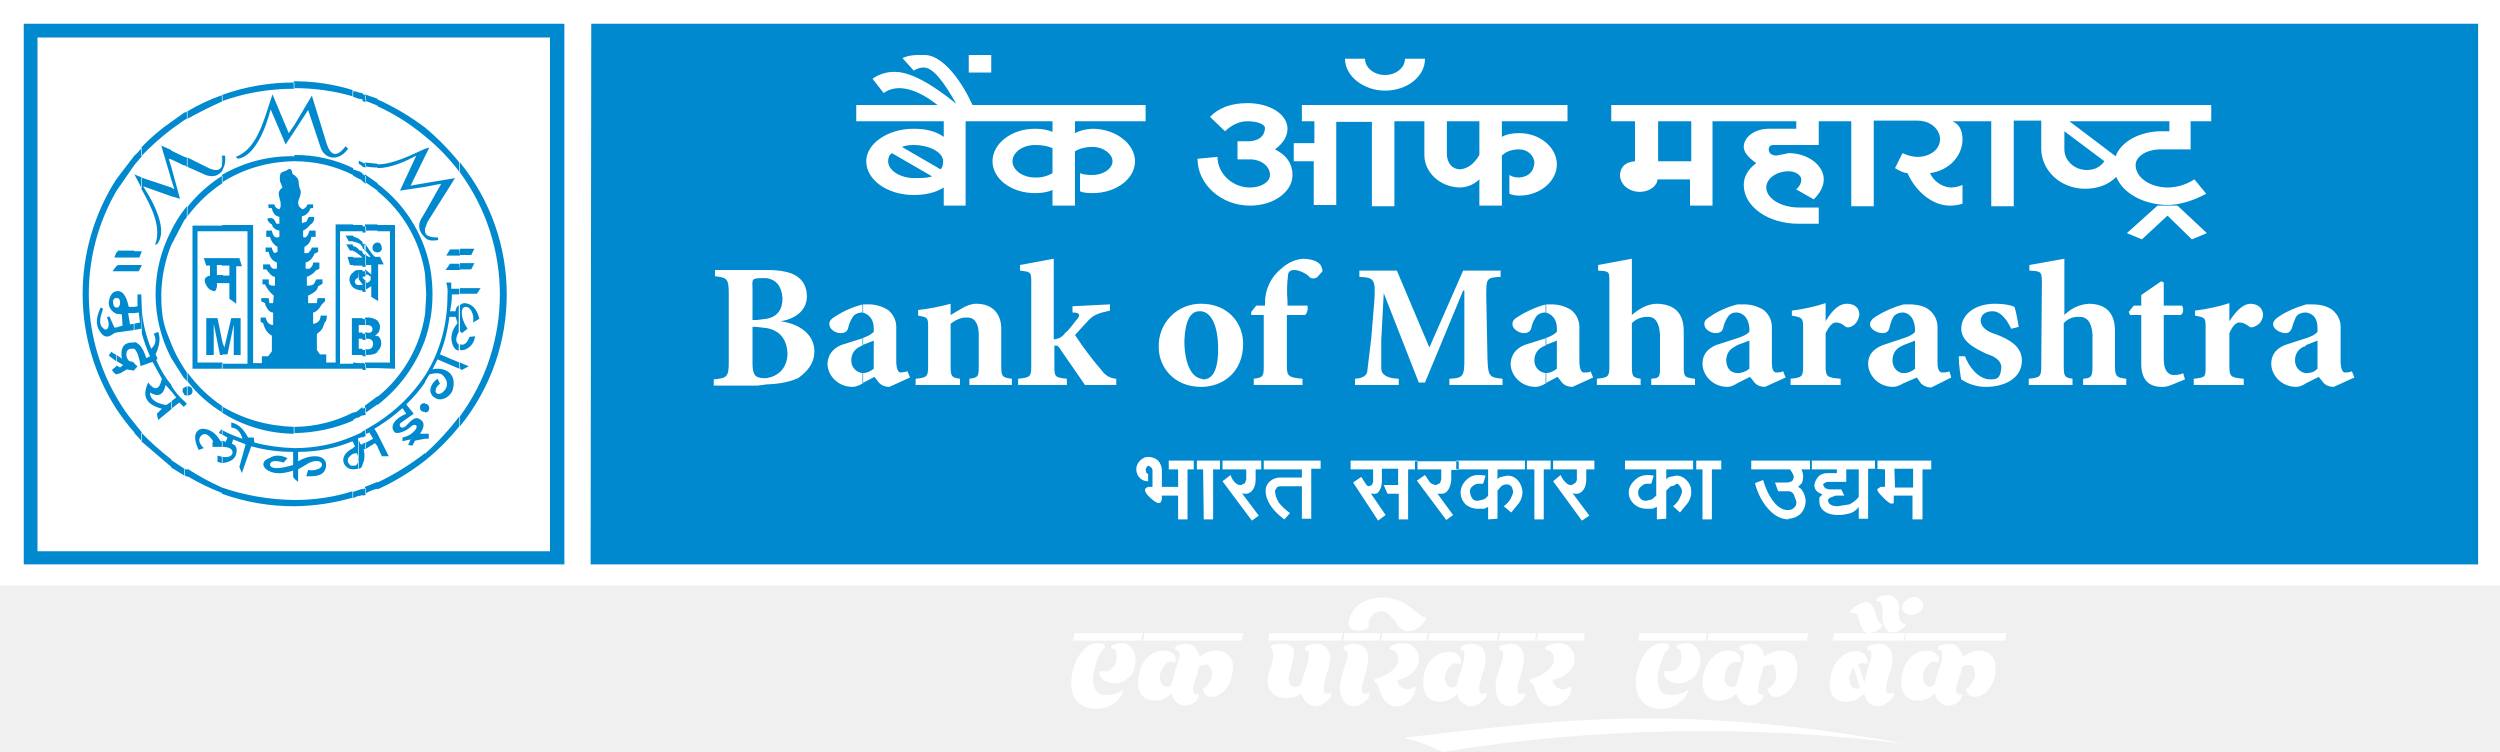
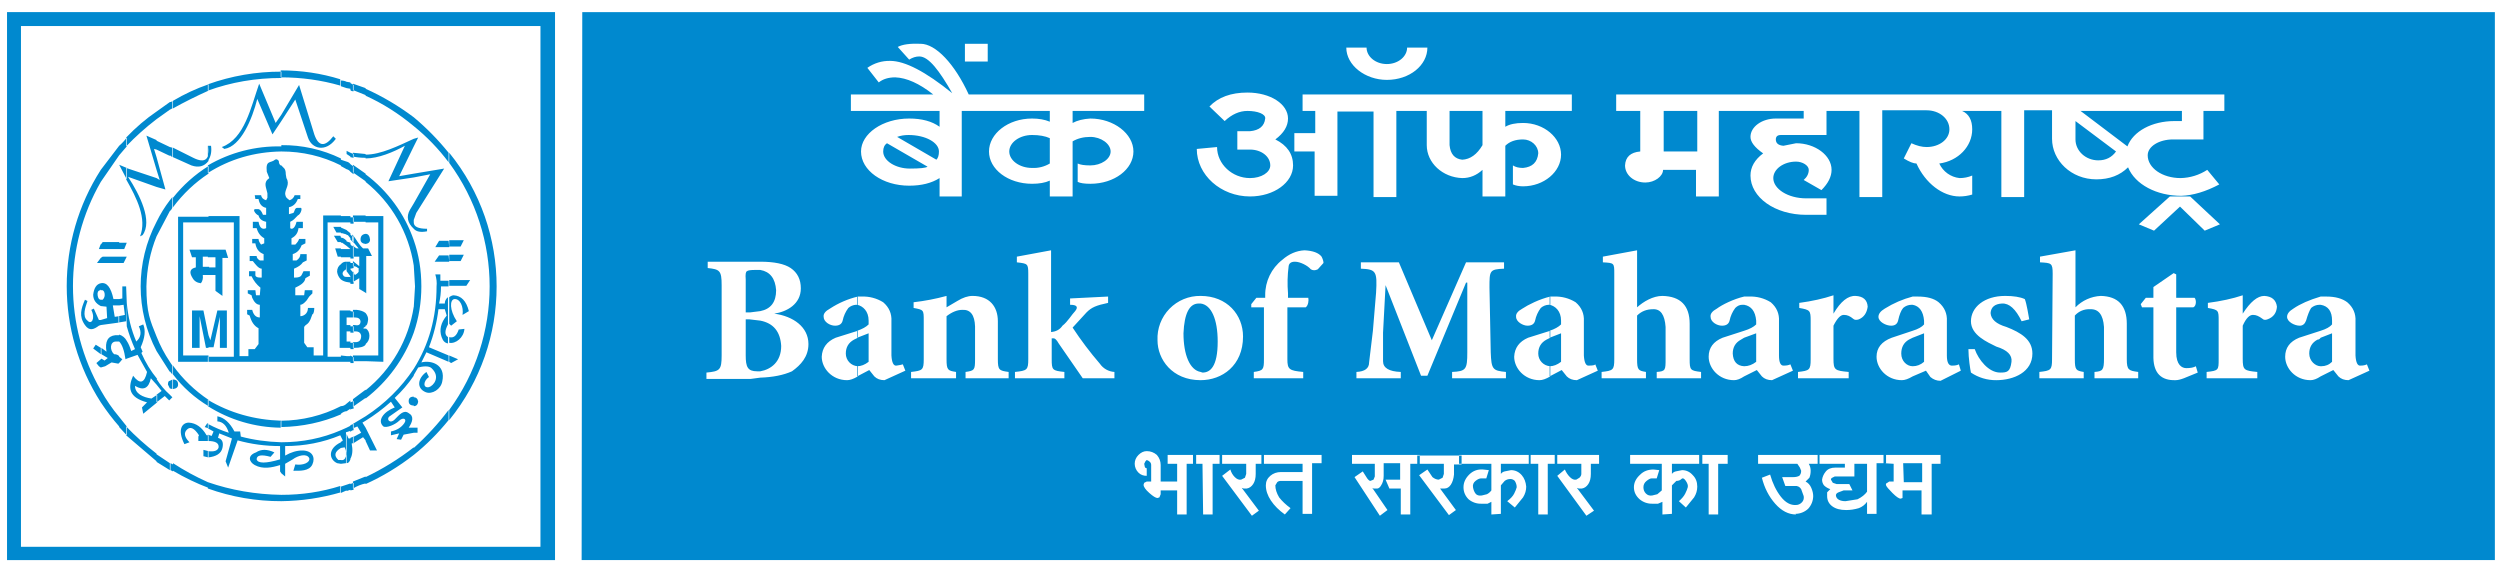
- <svg xmlns="http://www.w3.org/2000/svg" xml:space="preserve" viewBox="0 0 400 120.3">
+ <svg xmlns="http://www.w3.org/2000/svg" xml:space="preserve" viewBox="2.69 1.89 394.62 90.02">
  <path fill="#fff" d="M0 0h400v93.7H0z" />
  <path fill="#0089cf" d="M3.8 3.8h86.5v86.5H3.8z" />
  <path fill="#fff" d="M6 6h82v82.2H6z" />
  <path fill="#0089cf" d="M73.6 26a33.5 33.5 0 010 42.2v-1.6a33 33 0 000-39zm0 33 .3.2 1.1-.6-1.4-.6zm0-3c1 .2 2.3-.8 2.4-2.2l-.9.1q-.5 1.5-1.5 1.2zm0-3 .3.3.9-.7c-1.2-1.8-1.1-3.4-.4-3.5.9-.1 1.5 1.2 1.3 2.5l1-.6q-.6-2.4-2.4-2.5-.3 0-.7.3zm0-6h2.7l.6-.9h-3.3zm0-3.9h1.8l.5-1h-2.3zm0-2.3h1.8l.5-1h-2.3zM68 20.4v1.4q3.1 2.5 5.5 5.7V26a40 40 0 00-5.5-5.6m5.5 47.8v-1.6q-2.4 3.2-5.5 6v1.1q3-2.4 5.5-5.5m0-28.3H72l-.6 1h2.2zm0 2.3H72l-.7 1h2.3zm0 4h-1.3v-1h-.8q.3 1 .2 1.9 0 7.3-3.6 13v1l.7-1.2c.7-.2 1.7-.3 2.1.1 1.5 1.4.3 2.8-.4 3-1 .2-.9-1 0-1.6l-.4-.8c-1.4 1-1.6 2.6-.1 3.2 1 .4 2.4-.5 2.6-1.7.6-2.7-1.8-3.4-3.3-3l.8-1.6 3.5 1.5v-1l-3.1-1.3a25 25 0 001.5-6h1l.3 1q-1.4 1.7-.8 3.4.3.9 1 1v-1q-.8-.5 0-2v-4.3q-.5.4-.5 1H72q.3-1.3.3-2.7h1.2zm-5.5 24v-.8h.6v.8zm0-4.2v-1.4q.6 0 .7.7-.1.7-.7.7m0-11.6v-4l.2-3.3-.2-3.3v-4q1.2 3.4 1.2 7.3 0 3.8-1.2 7.3M68 38v-1q0 1 2.1 1v.4q-1.5.3-2.1-.4m0-1.4V34l2.6-4.6-2.6.5v-.6l4.8-.8-4.4 7zM68 25v-1.2l.7-.2zm-7.6-9.1q4 1.8 7.6 4.5v1.4q-3.6-3-7.6-4.8zM68 73.7q-3.6 2.8-7.6 4.6v-1.1q4-1.9 7.6-4.7zm0-49.9V25l-2.3 4.7 2.3-.4v.6l-4 .6 2.6-5.6c-1.8 1-4.2 2-6.2 2v-.6c2.4 0 5.2-1.4 7.6-2.5M68 34l-.6 1q-.9 1.6.6 3zm0 5.8a22 22 0 00-7.6-10.4v1.2A21 21 0 0168 43.8zm0 10.5v4.1a23 23 0 01-7.6 10.4v-1.3A21 21 0 0068 50.3m0 9.9v1a21 21 0 01-3 3.5l1.2 1.5-2 1.4c-.6.4 0 1.3.8.5.7-.7 1.4-1.6 2.2-1 .9.5.6 1.4 0 2.3h.8v.8l-1.6.3-.4.8-.7-.1.4-.9-1.3.3V70q1.4-.3 2.1-1.3c.5-.7-.2-1-.8-.4s-2 1.2-2.5.9c-1-.9 0-2.3 1.8-3l-.6-.9q-1.9 1.7-4 3v-.7q4.6-3 7.6-7.5m0 4.4q-.8 0-.8.7t.8.7zm-7.6 7 .7 1.5h1.1l-1.8-3.6zm0-12.6V58h2V37h-2v-1h2.8v23zm0-2.7q.6-.5.6-1.3t-.6-1.2zm0-2.9q.3 0 .4-1 0-.5-.4-1zm0-5.2v-7h.4l.6 1.2h-.9v5.9zm0-7.7v-1.6q.6 0 .7.9 0 .6-.7.7m-2-25.3v1l2 .8v-1.1zm2 63v-1l-2 .8V79q1-.6 2-.8m0-52-2-.2v.6q.9.2 2 .2zm0 3.1-2-1.4v1.2l2 1.4zm0 6.6v1h-2v-1zm0 3v1.5q-.8-.1-.8-.7 0-.8.8-.9m0 2.3v7l-1-.6v-1.7l-1 .6v-1.7l.3.6q.4-.2.6-.5v-.6h-.1q-.3-.3-.8-.3v-.8l1 .8v-1.5h-1v-1.9q0 .3.6.6h.3l-1-1.2v-1c.7.8 1 1.6 1.7 2.2zm0 10.2q-.5-.4-1.4-.5h-.6V52h.3q.8 0 .9.6 0 .8-.9.6h-.3v1h.4q.8 0 .9.7 0 1-.9 1h-.4v.9h.2q1.4 0 1.8-.5v-2.5l-.4-.1.4-.3zm0 6.7h-2v.9h2zm0 5.4-2 1.5v1.2l2-1.4zm0 4.2-2 1.2v.7l.7-.3.6 1-1.3.7v1l1.6-1 .4.5v-2l-.5-.8.5-.3zM58 15l.5.3v1q-.4 0-.5-.2zm.5 64.2-.5.1v-1l.5-.2zm0-53v.6l-.5-.1V26zm0 2v1.2L58 29v-1.2zm0 8H58v1h.5zm0 3q-.3 0-.5-.3v.8l.5.5zm0 1.6q-.4-.1-.5-.4v1h.1-.1v1.3h.5zm0 2.6H58v.9l.5-.1zm0 1.6-.5-.6v1.3l.1.1H58v.9h.5zm0 6.1v.9H58v-1zm0 2.3v1H58v-1zm0 2.6v1H58v-1zm0 2.3v.9H58V58zm0 6.9v1.2q-.4 0-.5.2v-1.2zm0 4v.6q-.3 0-.5.3V69l.5-.2m0 2v1l-.3.1q.3 1.5-.2 2.4V71zm-1.1-56v1l.6.1v-1zm.6 64.4v-1l-.6.2v1zM58 26l-.6-.3v.5l.6.4zm0 1.8q-.2-.3-.6-.4v1.2q.4.1.6.4zm0 8.2v1h-.6v-1zm0 2.7v.8l-.4-.5h-.2v-.8l.1.1zm0 1.5v1l-.6-.5V40zm0 1v1.3h-.6v-1.3zm0 2v2.3l-.6-.8v-1.5zm0 2.4v.9l-.6-.1v-.8zm0 5.3h-.6V52h.6zm0 2.3h-.6v1h.6zm0 2.6h-.6v1h.6zm0 2.3h-.6v.9h.6zm0 7-.6.5v1.2l.6-.4zm0 4-.6.3v.7l.6-.2zm0 2h-.3l-.3-.7V75q.4 0 .6-.6zm-1.5-56.5q.5 0 .9.2v1l-.9-.3zm.9 64.7-.9.4v-1l.9-.3zm0-53.6v.5zm0 1.7v1.2l-.9-.5v-1zm0 8.6h-.9v1h.9zm0 2.2-.9-.4v.9h.2l.7.2zm0 1.7-.1-.1q-.4-.4-.8-.4v.8h.2l.7.5zm0 1.3h-.9v1.3h.9zm0 2a1 1 0 00-.9.4V46q.4.3.9.4v-.8q-.4 0-.5-.2-.4-.5.4-1v.3zm0 7.7v5.9h-.9v-5.9zm0 7.2v.9h-.9v-1zm0 7.5v1.2q-.4 0-.9.4V66q.5 0 .9-.4m0 3.8v.7h-.1V75l-.8.1v-.6c.8.2 1.1-1 .6-2l-.6.1v-1q.2 0 .3-.2l-.3-.6v-1zM47 13v1.1q4.9 0 9.4 1.3v-1Q51.9 13 47 13m9.4 66.6v-1Q52 80 47.1 80v1a35 35 0 009.4-1.4m0-52.7a21 21 0 00-9.4-2.1v1q5 0 9.4 2.2zm0 9h-2.8V58h-1.5v-1.3h-1l-.5-.7v-2.5c.3-.5.6-.3 1-1.2l.3-.8c.2 0 .3-.6.3-1h-1c0 1-.8 1.3-1.2 1.3V50q.4 0 1-.7l.4-.6.5-.5v-.5h-1.2l-.1.8h-1.4v-1.2c.6-.3 1.5-.7 1.6-1.5l.7-.4v-.7h-1l-.3.6c-.2.5-1.3.4-1.2.4v-1.4q1-.4 1.4-1l.6-.3v-1h-1q0 .6-.6 1h-.6v-1q1-.3 1.4-1.4l.6-.3v-.7h-1q-.1.4-.6.9h-.6v-1q1-.5 1.1-1.6h.7v-1h-1c-.3 1.2-.8 1.2-1 1v-1c.6-.3.6-.4 1.2-1 .5-.2.8-1.3.4-1.2h-.5c-.4 0-.4.6-.6.8l-.7.2v-1.1q1-.2 1.4-1.3h.4v-.6h-.9q-.2.6-.8.8c-.5-.4-.6-.4-.7-1 0-.8.8-1.5.2-2.5l-.1-.6c0-1-.4-1-.7-1.4v31h9.4v-.8h-2.1V37h2.1zm0 1.8v.9h-.7l-.5-.9zm0 1.6v.8H56l-.6-1h1zm0 1.8v1.3H56l-.4-1.3zm0 2.4V46q-.5-.5-.6-1.2 0-.8.6-1.2m0 7.3h-.2v5.9h.2zm0 15.1a21 21 0 01-9.4 2.3v1q5-.1 9.4-2zm0 3.8q-4.4 1.9-9.4 1.9v4.9l.6.5v-2l1.2-.7c.8-.6 2.2-1 2.6-.2.2.7-1 1.2-2.2 1l-.3 1c1 0 2.5.1 3-1s0-2.2-1.6-2.2q-1.3 0-2.7.8v-1.5q4.6 0 8.7-1.7l.1.2zm0 1.9c-2.1 1-1.9 2.7-.6 3.3l.6.1v-.6h-.4q-1.1-1 .4-1.9zM47.1 21v-1l2.8-4.7 2.4 7.8q1 2.9 3 .3l.4.4c-1.6 2.2-3.8 1.6-4.4-.2l-2-6zm0 60a34 34 0 01-11.6-2v-1q5.5 1.9 11.6 2zM35.5 15.2a34 34 0 0111.6-2v1q-6.1 0-11.6 2zM47.1 20v1l-1.4 2.1-2.4-5.6c-.8 3.2-2.6 7.5-5.2 7.9l-.4-.3c3.6-1.3 4.6-6.3 5.9-10l2.6 6.2zm0 4.8v1q-6.4.1-11.6 3.4V28a22 22 0 0111.6-3m0 3v31H35.5v-.8h4.1V37h-4v-1h4.9v22.1h1.4V57h1l.6-.8v-2.5q-1-.5-1.4-2l-.4-.2v-.7h.8q.3 1.2 1.2 1.2v-2q-.7 0-1.2-1.1l-.1-.4-.6-.3v-.5H43l.1.8h.6l.1-1.2a5 5 0 01-1.4-1.8H42v-.8h1v.6c0 .5 1 .4 1 .4v-1.4c-.5 0-1-.7-1.4-1.2h-.5v-.8h1.1q0 .4.5.7h.6v-1q-1.1-.4-1.3-1.7h-.5v-.7h1q0 .4.4.9l.5-.2v-.8q-.9-.5-1.2-1.6h-.6v-1h.9c.2 1.2.8 1.2 1.2 1v-1q-1-.2-1.2-1c-.5-.2-1-1-.5-1h.5q.4.1.7.9h.5v-1.1q-1-.2-1.2-1.4H43l-.1-.6h1q.1.6.8.8l.2-.4v-.7c-.2-1-.7-1.7.3-2.4l-.4-1c-.2-1.9.6-1.3 1.3-1.9q.3-.2.6.2 0 .5.3.7m0 40.4v1A22 22 0 0135.5 66v-1q5.2 3.1 11.6 3.3m0 3.4v4.9l-.2-.3v-1c-1.3.4-2.7.7-4 0-.9-.5-1.2-1.5.2-2q1.2-.8 2.9 0l-.6.7q-2.2-.6-2.2.4.3 1 3.7 0v-2.1q-3.5 0-6.7-.9l-1.5 4.3-.4-1 1-3.6-2-.8-.2.7q1 .3.7 1.6t-2.3 1.5v-1q1.5.2 1.7-.6.1-1-1.7-1v-1l.6.2.3-.7-.9-.5v-.7q1.7.9 3.3 1.4-.5-1.7-1.8-1.8v-.8q1.6.3 2.7 2.4h.9l.1.8q3 .8 6.4.9m-11.6-15h.9l1-4.8v4.9h1.1v-5.9H37l-1.1 4.7-.3-.8zm0-11.4h1.2v2.5l1.1.8v-6h.9l-.4-1.3h-2.8v1.2h1.2v1.6h-1.2zm0-18q.7-1 .5-2.4h-.5zm0 51.7v-1q-2.9-1.3-5.5-3v1.2q2.7 1.6 5.6 2.7M30 17.8V19q2.7-1.5 5.6-2.8v-1q-2.9 1-5.6 2.6m5.6 7q.4 3.4-2.4 2L30 25.2v1.5l2.9 1.3q1.7.6 2.7-.7zm0 3.3a22 22 0 00-5.6 5v1.5q2.4-3.2 5.6-5.3zm0 8h-4.8V59h4.8v-1h-4V37h4zm0 5.2h-3l.4 1.2h.6v1.6q-1.4.3-.5 1.7.4.7 1.3.8.4-.5.3-1.3h1V44h-1v-1.6h1zm0 13.5-.8-3.9H33v5.9h1.2v-5l1 5h.4zm0 10.2a22 22 0 01-5.6-5.4V61a20 20 0 005.6 5zm0 3.8-.2-.1-.4.6.6.2zm0 1.8h-.3q-1.1-1.9-2.8-2c-1 0-1.9 1-.7 3.4l.8-.3q-1.2-1.2-.4-2t1.9.9l-.1.2v.7h1.6zm0 2.5-.8-.2v1l.8.2zM30 63.3v-1.5q.8 0 .8.8 0 .6-.8.7m0 13-.4-.2V75l.4.2zM29.5 18q.3 0 .4-.2V19l-.4.2zm.4 7.2v1.5l-.4-.3v-1.3zm0 7.8v1.6q-.1.4-.4.6v-1.7zm0 26.6V61l-.4-.5V59zm0 2.2v1.5l-.4-.1V62zm-.4 3.2v-.8l.4.4zm0 11.1V75l-2.1-1.4v1.2zm-2.1-56.6v1.2l2.1-1.5V18zm2.1 5.6-2.1-1v1.4l2.1 1zm0 8.4a20 20 0 00-2.1 3.4v2.3l2.1-4zm0 25.5a21 21 0 01-2.1-4v2.3l2.1 3.3zm0 3q-.3 0-.3.6l.3.6zm0 2.2a11 11 0 01-2.1-2.5v.9l.8 1-.8.6v1.2l1.3-1 .7.7.1-.1zm-2.1-32.8V30l.5.3-.5-1.6v-2l1.4 5.1zm0 43.3-4.8-4.1v-1.4q2.2 2.3 4.8 4.3zm-4.8-51.1q2.3-2.4 4.8-4.1v1.2a41 41 0 00-4.8 4.3zm4.8.4v1.5l-.4-.1.4 1.3v2l-1.6-5.4zm0 6v1.4l-4.5-1.6c1.9 2.9 3.9 7 2.3 9.2l-.4.2c1.1-2.8-.5-6-2.2-9v-1.8zm0 6.9v2.3q-1.5 3.7-1.6 7.9c0 4.2.6 5.4 1.6 7.9v2.3a22 22 0 010-20.4m0 24.8v.9l-.9-1Q26 64 24 62.8c0 1.2 1.2 1.8 2.6 2l.9-.6v1.2l-2.2 1.8-.2-1 .8-.8c-3-.8-3-2.4-2.2-4.2q1.6 2.1 2.2-.6l-1.5-2.7-1.7.6v-2.8q.4.6.7 1.6l.6-.3q-.8-1.8-1.3-3.6v-3.7q.3 3.3 1.5 6.1 1.1-1 .4-2.4l.7-.3q.6 1.4-.4 3.6l.3.7-.2.2q1 2.3 2.5 4.1m-4.8 8.9v-1.4l-1.2-1.5v1.6zm-1.2-45.7v1.5l1.2-1.4v-1.4q-.5.7-1.2 1.3m1.2 3.5-1.2-.5 1.2 2.3zm0 21.3-.1-2.6H22V49l-.5.1v1l.7-.1.2 1.6-1 .2v1l1.2-.2v.8zm0 6a2 2 0 00-1.2-1v1.1q.7.7 1 2.8l.2-.1zm-1.2 3.5v-1l.5.4zm0-15.8v-1h1.2l-.5 1zm0-2.2v-1h1.2l-.4 1zm0 28q-1.5-1.7-2.9-3.8v-1.9q1.3 2.3 2.9 4.2zm-2.9-40.5 2.9-3.8v1.5l-2.9 4.2zm2.9-.8v13.3h-2.9v-.7l.3-.4h2.6zm0 14.5h-2.6l-.3.2v.8h2.9zm0 6.7v1h-1l.3 1.8.7-.1v1l-2.9.4v-.8l1-.3-.1-1.8-.9-.1v-1h.3q.4-.4.3-1t-.6-.5v-1.1q1.4-.3 2 2.5zm0 5.7v1H21c-1 0-1 1.4-.3 2q.5 0 .8.3v1l-.1.2-1.1-.2-1 .6-.7.2v-1.3l.1-.1.5.3.5-.4-1-.6v-1l.8.6q-.4-2.4 1.4-2.6zm-2.9 10.6v-1.9a33 33 0 010-32.9v-1.9a34 34 0 000 36.7m0-25-.3.8h.3zm0 2.2v.8H18zm0 4q-1 .2-1.2 1.8 0 1.2 1.2 1.8v-1q-.4 0-.5-.7t.4-.8q0-.2.1 0zm0 5.8h-.3l-.8-1.8-.4.2c.7 1.4 0 2.4-.6 1.7-.9-.7-.3-2.2 0-3.1l-.4-.2c-.6 1.4-1 2.6 0 4 .7 1 1.4.7 2.2.1l.3-.1zm0 4.4-.8-.5-.4.6 1.2.9zm0 1.8-.7.6.4.5.3.2zm76-54.8h301.9v86.5h-302z" />
  <path fill="#fff" d="M369 61.3v-1.6h.1q1 0 1.7-.7v-4.5l-1.8.7v-1.1q1.3-.4 1.8-1v-.6q0-2.2-1.8-2.5v-1.3h.9q2.1 0 3.3.9 1.4 1.2 1.3 3V58q.1 1.7.8 1.6.6 0 1-.2l.4 1-3.3 1.5q-1 0-1.6-.6l-.8-1zm0-12.6q-2.7.8-4.3 1.9-1 .6-1 1.3c0 .8 1.2 1.4 2 1.4q.7 0 1-.8.4-1.4.8-2a2 2 0 011.3-.5h.2zm0 5.4-3.4 1.1q-2.2.9-2.2 3c0 1.8 1.6 3.7 4 3.7q.7 0 1.6-.6v-1.6c-.8 0-1.8-.8-1.8-2q0-1.5 1.3-2.2.3 0 .5-.3zm-64.4 7.2v-1.6q1 0 1.8-.7v-4.5l-1.8.7v-1.1q1.3-.4 1.8-1v-.6q-.2-2.2-1.8-2.5v-1.3h.8q2.2 0 3.3.9 1.4 1.2 1.3 3V58q0 1.7.9 1.6.6 0 1-.2l.3 1L309 62q-.9 0-1.6-.6l-.7-1zm18.4-9c-.1-.5-.4-2.5-.7-3.2q-1.1-.5-3.1-.5c-3.3 0-5.4 1.8-5.4 4s2.6 3.3 4 4q2.6.8 2.4 2.4c-.2 1.6-.7 1.7-1.8 1.7-1.8 0-3.4-2-4-3.7h-1c0 1.4.3 3.3.4 3.7a7 7 0 004 1.2c2.8 0 5.7-1.3 5.7-4.2 0-2.2-1.8-3.3-4.1-4.2q-2.4-.7-2.5-2.2.1-1.4 1.8-1.5t3.1 2.8zm3.6 6.3c0 1.7-.2 1.8-2 2v1h7v-1c-1.2-.2-1.4-.3-1.4-2v-6.9a3 3 0 012.4-1q2-.1 2.2 2.8v5c0 1.8-.2 2-1.5 2.1v1h6.9v-1c-1.5-.2-1.8-.3-1.8-2V53q0-4.3-4.1-4.4a6 6 0 00-4 1.8v-9l-5.6 1v.9c1.8.1 2 .1 2 1.8zm16-.2q.1 3.6 3.5 3.5.5 0 1.3-.3l2.2-.9-.3-1q-.5.3-1.5.3c-.7 0-1.6-.5-1.6-2.5v-7.1h2.7c.5-.2.5-1.2.2-1.5h-2.9v-3.7l-.4-.2-3.2 2.2v1.7h-1.2l-.8 1 .2.5h1.8zm10.3.2c0 1.7 0 1.8-1.9 2v1h8v-1c-2.1-.2-2.3-.3-2.3-2.1v-5.2q.8-1.8 1.7-1.7.6 0 1.4.6.3.3.8.1 1.4-.5 1.5-2-.2-1.6-2-1.7-1.6 0-3.4 2.8v-2.9q-2.4.8-5.5 1.2v.8c1.7.3 1.7.4 1.7 2zm-48.3-9.9a16 16 0 00-4.4 1.9q-1 .6-1 1.3c0 .8 1.2 1.4 2 1.4q.9 0 1.1-.8.3-1.4.8-2a2 2 0 011.3-.5h.2zm0 5.4-3.3 1.1q-2.4.9-2.4 3c0 1.8 1.6 3.7 4 3.7q.7 0 1.7-.6v-1.6c-.9 0-1.8-.8-1.8-2q0-1.5 1.2-2.2l.6-.3zM278 61.3v-1.6q1 0 1.9-.7v-4.5l-1.9.7v-1.1q1.3-.4 1.9-1v-.6q-.2-2.2-1.9-2.5v-1.3h.8a6 6 0 013.4.9q1.4 1.2 1.3 3V58q0 1.7.8 1.6.6 0 1-.2l.4 1-3.3 1.5q-1 0-1.6-.6l-.8-1zm10.5-2.7c0 1.7-.2 1.8-2 2v1h8v-1c-2.2-.2-2.4-.3-2.4-2.1v-5.2q.9-1.8 1.7-1.7.7 0 1.4.6.3.3.9.1 1.2-.5 1.4-2-.1-1.6-1.9-1.7t-3.5 2.8v-2.9q-2.4.8-5.4 1.2v.8c1.7.3 1.8.4 1.8 2zM278 48.7c-1.7.4-3.5 1.3-4.3 1.9q-1.1.6-1 1.3c0 .8 1 1.4 1.8 1.4q1 0 1.2-.8a5 5 0 01.9-2q.5-.5 1.1-.5h.3zm0 5.4-3.4 1.1q-2.2.9-2.2 3c0 1.8 1.6 3.7 4 3.7q.7 0 1.6-.6v-1.6q-1.7-.1-1.8-2 0-1.5 1.3-2.2l.5-.3zm-30.7 7.2v-1.6q.9 0 1.8-.7v-4.5l-1.8.7v-1.1q1.2-.4 1.8-1v-.6c0-1.5-.9-2.3-1.8-2.5v-1.3h.7a6 6 0 013.4.9q1.4 1.2 1.3 3V58q.1 1.7.8 1.6.9 0 1-.2l.4 1-3.3 1.5q-1 0-1.6-.6l-.8-1zm10.2-2.7c0 1.7-.2 1.8-2 2v1h7v-1c-1.2-.2-1.4-.3-1.4-2v-6.9q1-1 2.5-1 1.8-.1 2 2.8v5c0 1.8 0 2-1.4 2.1v1h7v-1c-1.7-.2-1.8-.3-1.8-2V53q0-4.3-4.3-4.4c-1.5 0-3 .9-4 1.8v-9l-5.4 1v.9c1.8.1 1.8.1 1.8 1.8zm-10.1-9.9c-1.7.4-3.5 1.3-4.4 1.9q-1.1.6-1 1.3c0 .8 1.1 1.4 1.8 1.4q1 0 1.2-.8a5 5 0 01.9-2 2 2 0 011.2-.5h.3zm0 5.4-3.5 1.1q-2.1.9-2.2 3c0 1.8 1.6 3.7 4 3.7q.7 0 1.7-.6v-1.6a2 2 0 01-1.9-2q0-1.5 1.3-2.2l.6-.3zm-55.2 7.8v-1.3l.3.1c1.2 0 2.4-.9 2.4-4.9 0-3.5-1-5.8-2.7-6v-1.2c4.2 0 6.7 3 6.7 6.4 0 4.6-3.3 6.9-6.7 6.9m10-3.3c0 1.6-.1 1.8-1.6 2v1h7.8v-1c-2.2-.2-2.5-.4-2.5-2v-8.2h2.9c.4-.3.5-1.1.4-1.5H206v-.7a20 20 0 01.1-4.3q.1-.7 1-.7c.8 0 2 .6 2.5 1.2q.5.3 1.1 0l.9-1q0-.4-.3-1-.7-.9-2.7-1-1.9.1-3.5 1.5a7 7 0 00-2.7 5.6v.4H201l-.8 1v.5h2zm15.3-15.3v1c2.4.1 2.6.4 2.4 3.8l-.5 6-.6 5q0 1.4-2 1.5v1h7v-1q-2.8-.1-2.8-1.7v-4.5l.4-7.5 5.6 14.3h1l6.1-14.7h.2v11c0 2.7-.2 3-2.4 3.1v1h8.5v-1c-2.1-.2-2.3-.4-2.4-3.1l-.2-10.2c0-2.7 0-2.9 2.3-3v-1h-6l-5.4 12.3-5.2-12.3zm-25.3 5.3a6.7 6.7 0 00-6.8 7c0 3 2.3 6.3 6.8 6.3v-1.3c-1.7-.3-2.7-2.7-2.7-6.1q.2-4.7 2.4-4.7h.3zM138 61.3v-1.6q.9 0 1.8-.7v-4.5l-1.8.7v-1.1q1.2-.4 1.8-1v-.6c0-1.5-.9-2.3-1.8-2.5v-1.3h.7a6 6 0 013.4.9q1.4 1.2 1.3 3V58q.1 1.7.8 1.6t1-.2l.4 1-3.3 1.5q-1 0-1.6-.6l-.8-1zm10.5-2.7c0 1.7-.2 1.8-2 2v1h7.1v-1c-1.3-.2-1.5-.3-1.5-2v-6.8q1.3-1 2.5-1 1.9-.1 2 2.6v5.2c0 1.7-.1 1.8-1.5 2v1h6.8v-1c-1.5-.2-1.7-.3-1.7-2v-6c0-2.3-1.3-4-4-4q-1.1 0-2.4.8l-1.7 1v-1.8a35 35 0 01-5.2 1v.9c1.6.3 1.6.3 1.6 2zm16.5 0c0 1.7-.2 1.8-2.1 2v1h7.8v-1c-1.9-.2-2-.3-2-2v-3.3h.2q.4-.1.9.8l3.8 5.5h5v-1a3 3 0 01-2.3-1.3 55 55 0 01-4.3-5.7l2.2-2.4c.8-.8 1.5-1.1 3.4-1.5v-1l-6 .3v1q1.6 0 .8 1c-.5.5-1.2 1.7-2 2.3q-.6.9-1.8 1V41.4l-5.4 1v.9c1.7.2 1.8.2 1.8 1.8zm-42.3 2.9q3-.1 5-1c1.4-1 2.6-2.3 2.6-4.3 0-2.7-2.4-4.4-5.4-4.8 2-.3 4.2-1.5 4.2-4q0-2.1-1.6-3.2-1.5-1-4.8-1v1.3q2.3.4 2.5 3.2 0 2.8-2.5 3.3v1.5q3.1.6 3.3 4c0 2.5-1.6 3.7-3.3 4zm15.4-12.8a14 14 0 00-4.4 1.9q-1.1.6-1 1.3c0 .8 1 1.4 1.8 1.4q1 0 1.2-.8a5 5 0 01.9-2 2 2 0 011.2-.5h.3zm0 5.4-3.5 1.1q-2.1.9-2.2 3c0 1.8 1.6 3.7 4 3.7q.7 0 1.7-.6v-1.6a2 2 0 01-1.9-2q0-1.5 1.3-2.2l.6-.3zm-21.5 3.8v-11c0-2.3-.3-2.5-2.2-2.7v-1h8.3v1.3h-.8q-1.1 0-1.3.2-.3.1-.2 1.3v5.2h.7l1.6-.2v1.5l-1.7-.2h-.6V58c0 1.8.3 2.5 1.8 2.5h.5v1l-1.5.2h-7v-1c2.1-.2 2.4-.4 2.4-2.7M155 11.6h3.6V8.8H155zm185.3 25.7 2.4 1 4.1-3.8 3.9 3.8 2.4-1-4.7-4.4h-3.2zm-14.9-18h-3.2V33h-3.6V19.4h-6.2q1.6.7 1.6 2.9c0 2.7-2.2 5-5.2 5.4A4 4 0 00312 30a5 5 0 002-.4v3q-1 .3-2 .3c-2.7 0-5.4-2.1-6.8-5.2q-.7 0-2-.8l1.2-2.4q1.3.6 2.4.6c2 0 3.6-1.2 3.6-2.8 0-1.7-1.6-3-3.6-3h-7V33h-3.6V19.4H291v3.8h-7.2q-.8 0-.8.7 0 .9 1.2 1l2-.4c3 0 5.6 1.9 5.6 4.2q0 1.6-1.6 3.2l-2.8-1.6q.8-.7.8-1.6c0-.7-1-1.3-2-1.3-2 0-3.6 1.2-3.6 2.6 0 1.7 2.3 3.2 5.2 3.2h3.2v2.6h-3.2c-5 0-8.8-2.8-8.8-6.2q0-2 2-3.5-2-1.4-2-2.6c0-1.6 1.8-2.9 4-2.9h4.4v-1.2H274v13.5h-3.6v-4.2h-5.2c0 1-1.3 2-2.8 2-1.8 0-3.2-1.2-3.2-2.7q.1-2 2.4-2.2v-6.4h-3.8v-2.6h96v2.6h-3.3v4.5h-4.8c-2.2 0-4 1.1-4 2.5 0 2 2.3 3.6 5.2 3.6a8 8 0 004.2-1.3L353 31q-3.2 1.7-6 1.8c-3.9 0-7.3-1.8-8.4-4.5q-1.9 1.9-5 1.9c-4 0-7-3-7-6.4v-4.5zm13.1 5.7c.9-2.4 3.9-4 7.4-4h1.2v-1.6h-16zm-8.2-1.1c0 1.8 1.6 3.3 3.6 3.3q1.8 0 2.8-1.4l-6.4-4.8zm-65-4.5v6.4h5.3v-6.4zm-39 0h1.6v5.4c0 2.8 2.5 5.1 5.6 5.2q1.8 0 3.2-1.3v4.2h3.6v-8q1-1 2.8-1c1.3 0 2.4 1 2.4 2.2q-.2 2.1-2.4 2.3-1 0-1.6-.4v3q.7.3 1.6.3c3.3 0 6-2.3 6-5s-2.7-5-6-5q-1.8 0-2.8.6v-2.5h10.5v-2.6h-42.5v2.6h2v3.5H207v2.9h3.2v7h3.6V19.5h5.7V33h3.6V19.4zm5.2 5.4v-5.4h5.2v5.4q-1.3 2.2-3.2 2.3-1.8-.2-2-2.3M215.2 9.4c0 2.8 3 5.1 6.4 5.1 3.6 0 6.4-2.3 6.4-5.1h-3.2c0 1.4-1.4 2.6-3.2 2.6s-3.2-1.2-3.2-2.6zm-23.6 16c0 4.1 3.8 7.5 8.4 7.5 3.8 0 6.8-2.2 6.8-4.9q0-2.7-2.8-4.1 2-1.5 2-3.3c0-2.3-2.8-4.1-6.4-4.1q-3.9 0-6 2.2L196 21q1.7-1.6 3.6-1.6c1.6 0 2.9.5 2.8 1.2q-.2 1.8-2.4 2h-2v2.9h2c1.8 0 3.2 1.1 3.2 2.5 0 1.1-1.4 2-3.2 2-2.8 0-5.2-2.2-5.2-4.9zm-33.9-6h-3.2v13.5H151v-3.3.4q-1.9 1.2-4.8 1.2c-4.2 0-7.6-2.4-7.6-5.4 0-2.8 3.4-5.2 7.6-5.2q3 0 4.8 1.3v-2.5h-14v-2.6h13q-3.3-2.6-6-2.7-1.6 0-2.6.8l-1.8-2.3a6 6 0 013.6-1.1q3.5 0 9.8 5.1c-2-3.5-3.7-5.8-5.2-5.8q-.8 0-1.6.5l-1.8-2q1.1-.6 3.6-.5c2.4 0 5.4 3.2 7.6 8h27.7v2.6H172v1.9q1.1-.6 2.8-.7c3.7 0 6.8 2.4 6.8 5.2s-3 5.1-6.8 5.1q-1.4 0-2-.3v-2.9q.6.3 2 .3c1.7 0 3.2-1 3.2-2.2s-1.5-2.3-3.2-2.3q-1.6 0-2.8.7v8.7h-3.6v-3.3.8q-1.1.5-2.8.5c-3.8 0-6.8-2.3-6.8-5.1s3-5.2 6.8-5.2q1.6 0 2.8.5v-1.7zm4.3 6.4c0 1.4 1.6 2.6 3.6 2.6a5 5 0 002.8-.7v-4q-1.1-.5-2.8-.5c-2 0-3.6 1.2-3.6 2.6m-19.9 0c0 1.5 2 2.7 4.2 2.7q2.4 0 2.8-.3l-6.4-3.7q-.6.4-.6 1.3m2.2-2.3 6.2 3.6q.4-.4.4-1.3c0-1.4-2.1-2.6-4.8-2.6q-1 0-1.8.3M187 75.1v-1.4h4.5v1.4H190v8h-1.5v-3.8h-2.6v.6l-.2.5-.3.1q-.4 0-1.3-.8t-.9-1.3l.1-.3.4-.2h.7v-2.6q0-.3-.2-.5t-.5-.3l-.2.2-.2.4.1.5q.1.2.3.2V77q-.8 0-1.3-.5a2 2 0 01-.6-1.4q0-.8.6-1.4t1.3-.6q.9 0 1.6.6.6.7.6 1.6v2.6h2.6v-2.8zm5.6 8h1.5v-8h1.5v-1.4H191v1.4h1.5zm2.6-8v-1.4h7v1.4h-1.3v1.6q0 1-.4 1.6t-1 .7h-.5l-.3-.1 2.7 3.6-1.1.8-4.7-6.3 1.3-1q.2.7.7 1.2t1 .4l.6-.3.2-.6v-1.6zm6.6 0h6.5v1.3h-3.4q-1 0-1.7.6t-.7 1.5q0 1.2.8 2.4t2.2 2.2l.9-1q-1.1-.8-1.8-1.7-.6-1-.6-1.9l.3-.5q.2-.2.6-.2h3.4V83h1.5v-8h1.5v-1.3h-9.5zm18.7 8.2-4-6.1 1.3-.9.7 1.1q.3.4.5.4l.5-.2.2-.5v-2h-3.6v-1.4h10.7v1.4h-1.5v8h-1.5V79H222l-.6-1.4h2.3V75h-2.6v2q0 .9-.4 1.5-.3.6-.9.5h-.3l-.2-.1 2.4 3.5zm5.9-8.2h4.2v1.6l-.2.6-.6.3q-.5 0-1-.4L228 76l-1.3.9 4.7 6.3 1.1-.8L230 79h.7q.6 0 1-.6t.5-1.6v-1.6h1.2v-1.4h-7zm11.7 8v-2l-.6.3h-1a3 3 0 01-2-.7q-.8-.8-.8-1.9t.9-2 2.2-.8l.9.1-.4 1.3h-.8q-.4 0-.9.4t-.4 1 .4 1 1 .3l.8-.2q.4-.2.7-.6v-4.2H233v-1.4h11.3v1.4h-4.7v1.6q.2-.3.6-.4t1-.2q1 0 1.7.8.6.7.7 1.8 0 .9-.5 1.7l-1.3 1.6-1.2-1q.8-.6 1.1-1.2t.4-1q0-.5-.3-1-.3-.3-.7-.3-.5 0-.9.3l-.6.7V83zm7.4 0h1.5v-8h1.5v-1.4H244v1.4h1.5zm2.6-8v-1.4h7v1.4h-1.3v1.6q0 1-.4 1.6t-1 .7h-.5l-.3-.1 2.7 3.6-1.2.8-4.6-6.3 1.2-1q.3.7.8 1.2t1 .4l.5-.3q.3-.3.3-.6v-1.6zm17 8v-2l-.7.3h-.9a3 3 0 01-2-.7q-.9-.8-.9-1.9t1-2q.8-.8 2.1-.8l.9.1-.4 1.3h-.8q-.3 0-.8.4t-.5 1 .4 1 1 .3l.8-.2.7-.6v-4.2h-5v-1.4h11.4v1.4h-4.8v1.6q.2-.3.6-.4t1-.2q1 0 1.7.8.7.7.7 1.8 0 .9-.5 1.7l-1.3 1.6-1.1-1q.7-.6 1-1.2t.4-1-.3-1-.7-.3-.8.3l-.7.7V83zm7.3 0h1.5v-8h1.5v-1.4h-4.5v1.4h1.5zm13.8 0q-1.8 0-3.3-1.7t-2.1-4.1l1.3-.5q.6 2.1 1.7 3.5t2.4 1.3q.5 0 .9-.4t.3-1l-.4-1.1a1 1 0 00-1-.5h-1.5l-.5-1.4h1.8q.5 0 .9-.2.3-.3.3-.8l-.2-.5-.4-.6h-6.2v-1.4h9.7v1.4h-1.7q.3.5.3 1.1t-.2 1.1l-.6.6q.6.3.9 1t.3 1.3a3 3 0 01-.8 2 3 3 0 01-2 .8m11.3 0h1.5v-8h1.5v-1.3h-10.8v1.4h4.3v.6h-1.5q-1 0-1.5.6t-.6 1.3q0 .5.3.9.4.4 1 .6l-.5.5v.6q0 1 .8 1.6t2.2.6q1 0 2-.3.8-.3 1.3-1zm-3.4-2q-.6 0-1-.2t-.5-.6.4-.6.8-.3h1.4l-.5-1h-2l-.6-.2-.3-.5q0-.2.2-.3l.4-.2h3.1v-2h2v4.4q-.5.7-1.5 1.2zm6-6v-1.3h9v1.4h-1.4v8H306v-3.8h-3v1.2l-.3.1q-.4 0-1.3-.9t-1-1.2.2-.4l.3-.2h.7v-2.8zm3.2 3h2.9v-3h-3zm-131.7 30q.4-2.3 1.6-3.7 1.1-1.4 2.6-1.4l.8.1q.3.2.3.4l-.1.3-.6.7-.6 1.2-.5 2q-.3 1.5.2 2.6.5 1 1.5 1 2 0 3-.8-.2 1.2-1.4 2.1-1.3.9-3 .9-2.1 0-3.2-1.5-1-1.4-.6-3.8m.4-6.8h11.2l-.2 1.2h-11.2zm6.6 8q1 0 2-.8t1.1-2.1q.3-1.5-.4-2.5t-1.7-1q-.6 0-1.1.2-.5.1-.6.4v.2l.3.1q.4 0 .5.6.2.5 0 1.2 0 .7-.6 1.3-.4.5-1 .5h-1l-.1.2q-.1.6.7 1.2t1.9.5m9 1.6q-1.2 1.2-2.7 1.2t-2.2-1q-.7-1.2-.4-3t1.4-2.9 2.6-1.1q1 0 1.5.5t.4 1.4l-.6-.1h-.4q-.3 0-.8.6a3 3 0 00-.7 1.5q-.1.8.2 1.3t.9.6q.4 0 .7-.3l.6-2.2.7-2.2v-.9q-.2-.3-.4-.3h-.3v-.3q0-.3.5-.5l1.2-.2q1 0 1.5.6t.8 1.5q1.2-1 2.6-1t2.2 1 .3 3a5 5 0 01-1.2 2.4q-1 1-2.1 1-.6 0-1-.4-.3-.4-.3-1 .4 0 .8-.6t.6-1.2-.2-1.4-1-.5q-.4 0-.9.3 0 .5-.4 1.6l-.5 1.5v.9q.2.4.5.4h.4v.2q-.1.7-.7 1.1t-1.4.5q-.9 0-1.5-.6t-.7-1.4m-4.7-9.6-.2 1.2h16.1l.2-1.2zm23 10.4q-1.5 0-2.4-1-.8-.8-.5-2.3 0-.5.4-1.5l.4-1.5v-1q-.1-.5-.4-.8.1-.4.6-.5l1.3-.1q1 0 1.5.5t.3 1.5l-.4 1.7-.4 1.7q-.1.6.2 1 .2.5.7.5t1-.3l.7-2.2q.5-1.4.6-2.2v-.8q-.1-.4-.3-.3l-.3-.1v-.3q0-.3.6-.5l1.1-.2q1.3 0 1.9.9c.6.9.5 1.4.3 2.4q-.1.7-.5 1.7l-.4 1.7v.9q.1.4.4.4h.4l.4-.2v.3q0 .6-1 1.3-.8.6-1.6.6a2 2 0 01-1.3-.6q-.6-.5-.9-1.4-1 .6-2.3.7m-2.8-10.4h12l-.2 1.2h-12zm18.2-5.7q2.7 0 5.3 2.3l.8.6.5.2h.2v.3q-.1.6-1 1.3t-1.9.7q-.4 0-1-.4t-1-1.3l-1-1q-.6-.5-1.2-.5t-1.3.5q-.6.5-.7 1.1v.7q0 .4-.5.6l-1 .2q-.9 0-1.4-.4t-.3-1.1q.3-1.7 1.8-2.8 1.6-1 3.7-1m-6.5 5.7-.2 1.2h6.4l.2-1.2zm.8 3.9v-.8q-.1-.4-.4-.3l-.2-.1v-.3q0-.3.5-.5l1.1-.2q1.3 0 2 .9.5.9.2 2.4 0 .5-.4 1.7l-.5 1.7v.9q.2.4.4.4h.4l.4-.2v.3q0 .6-.9 1.3-.8.6-1.6.6-1.2 0-1.8-1.2t-.3-2.8q.1-.8.6-2.2zm8 3.7q0 .6.5 1t1.2.4q.4 0 .9-.4h.1v-.1q.2 0 .2.2v.4q-.2 1-1.1 1.8t-2 .8a2 2 0 01-1.6-.7q-.7-.6-1-1.8l-.4-1q-.2-.3-.4-.3h-.1v-.5l.3-.1q1.4-.4 2.4-1.2t1.1-1.6-.2-1.2a1 1 0 00-.9-.6l-.2-.1-.1-.1q0-.4.7-.6.7-.3 1.5-.3 1.3 0 2 1 .7.8.5 2-.2 1-1.2 1.9a5 5 0 01-2.3 1m-2.6-7.5h7.8l-.2 1.2h-7.8zm7.5 0-.2 1.2h11.6l.2-1.2zm4.8 9.7q-1.4 1.3-2.8 1.3-1.5 0-2.2-1.1t-.4-3 1.5-2.9q1-1 2.6-1 .9 0 1.4.5.6.6.4 1.4h-.5l-.2-.1q-.6 0-1 .5-.6.6-.8 1.5-.1.8.2 1.3t.9.6q.4 0 .8-.3.1-.9.6-2.2.5-1.5.6-2.3v-.8q-.1-.4-.3-.3l-.3-.1v-.3q0-.3.6-.5l1.1-.2q1.3 0 1.9.9t.3 2.4q0 .5-.5 1.7l-.4 1.7v.9q.1.4.4.4h.4l.4-.2v.3q0 .6-1 1.3-.8.6-1.6.6-.5 0-1.4-.6-.6-.5-.7-1.4m7.3-5.8v-.8q-.1-.4-.4-.3l-.2-.1v-.3q0-.3.5-.5l1.1-.2q1.3 0 2 .9.5.9.2 2.4 0 .5-.4 1.7l-.5 1.7v.9q.2.4.4.4h.4l.4-.2v.3q0 .6-.9 1.3-.8.6-1.6.6-1.2 0-1.8-1.2t-.3-2.8q.1-.8.6-2.2zm-.8-3.9h6.4l-.2 1.2h-6.4zm8.7 7.6q.2.6.6 1 .5.4 1.2.4.4 0 .9-.4h.1v-.1q.2 0 .2.2v.4a3 3 0 01-1.1 1.8q-.9.8-2 .8a2 2 0 01-1.6-.7q-.7-.6-1-1.8l-.4-1q-.2-.3-.4-.3h-.1v-.5l.3-.1q1.4-.4 2.4-1.2t1.1-1.6-.2-1.2a1 1 0 00-.9-.6l-.2-.1-.1-.1q0-.4.7-.6.7-.3 1.5-.3 1.3 0 2 1 .7.8.5 2-.2 1-1.2 1.9a5 5 0 01-2.3 1m-2.6-7.5-.2 1.2h7.8l.2-1.2zm16 6.8q.5-2.4 1.6-3.8t2.6-1.4l.8.1q.4.2.3.4v.3l-.7.7-.5 1.2-.6 2q-.2 1.5.2 2.6.5 1 1.5 1 2 0 3.1-.8-.2 1.2-1.5 2.1t-2.9.9q-2.2 0-3.2-1.5-1-1.4-.7-3.8m.5-6.8h11.1l-.2 1.2h-11.1zm6.5 8q1 0 2-.8a4 4 0 001.2-2.1q.2-1.5-.4-2.5t-1.7-1q-.7 0-1.2.2-.4.1-.5.4v.2l.3.1q.3 0 .5.6v1.2a2 2 0 01-.6 1.3q-.5.5-1 .5h-1.1v.2q-.2.6.6 1.2t2 .5m9 1.6q-1.3 1.2-2.7 1.2-1.6 0-2.3-1-.7-1.2-.4-3 .4-1.8 1.5-2.9 1-1.1 2.5-1.1 1 0 1.6.5.5.6.4 1.4l-.6-.1h-.4q-.3 0-.9.6-.5.6-.6 1.5-.2.8.1 1.3t.9.6.8-.3l.6-2.2q.5-1.4.6-2.2v-.9q-.1-.3-.3-.3h-.3l-.1-.3q0-.3.6-.5l1.1-.2q1 0 1.6.6t.7 1.5q1.2-1 2.7-1 1.4 0 2.1 1 .7 1.1.4 3a5 5 0 01-1.3 2.4q-1 1-2 1-.7 0-1-.4t-.4-1q.4 0 .9-.6t.5-1.2-.2-1.4-.9-.5q-.4 0-1 .3 0 .5-.4 1.6l-.4 1.5v.9q.1.4.4.4h.4v.2q0 .7-.7 1.1t-1.4.5q-.8 0-1.4-.6t-.8-1.4m-4.7-9.6-.2 1.2h16.2l.2-1.2zm19.8 7a5 5 0 011.4-2.9q1.2-1.2 2.6-1.2 1 0 1.5.6t.4 1.4l-.7-.1-.8.1 1 3 .5-2 .6-2v-.8q-.1-.4-.3-.3l-.3-.1v-.3q0-.3.5-.5l1.2-.2q1.3 0 1.9.9t.3 2.4q0 .5-.5 1.7l-.4 1.7v.9q.1.4.4.4h.3l.4-.2.1.1v.2q0 .6-1 1.3-.8.6-1.6.6t-1.4-.6-.7-1.4l-1.4 1-1.4.3q-1.5 0-2.3-1-.7-1.2-.3-3m4.7 1.8-1-3.3q-.3.2-.4.6l-.3.8q-.1.8.2 1.4t.9.6zm-4.1-8.8H305l-.2 1.2h-11.6zm7.7-1.4q0 .4-.8 1-.8.4-1.5.4-.5 0-.8-.5t-.6-1.4l-.3-1q-.3-.3-.6-.3h-.6V98q0-.3.5-.7l1-.7 1-.3q.5 0 .8.3t.5.7l.6 1.8.3.5.3.2h.2m3.8 0h-.2q-.5 0-.8-.6-.2-.5-.2-1.4.2-1.1-.3-1.8-.6-.8-1.5-.8l-1.2.2q-.6.3-.6.7l.3.1q.4 0 .6.7t.1 1.8q0 1 .4 1.7.4.8 1.3.8.6 0 1.3-.5t.8-.9m1.3-4.3q.7 0 1 .5.5.4.4 1t-.7 1-1.2.4-1.1-.4-.3-1q0-.6.7-1a2 2 0 011.2-.5m3.3 15.4q-1.2 1.2-2.7 1.2t-2.2-1q-.7-1.2-.4-3t1.4-2.9 2.6-1.1q.9 0 1.5.5t.4 1.4l-.6-.1h-.4q-.3 0-.8.6a3 3 0 00-.7 1.5q-.1.8.2 1.3t.8.6q.4 0 .8-.3l.6-2.2c.5-1.4.6-1.7.6-2.2v-.9q0-.3-.3-.3h-.3v-.3q0-.3.5-.5l1.2-.2q1 0 1.5.6t.8 1.5q1.2-1 2.6-1t2.1 1 .4 3a5 5 0 01-1.2 2.4q-1 1-2.1 1-.6 0-1-.4-.3-.4-.3-1 .4 0 .8-.6t.6-1.2q0-.8-.2-1.4t-1-.5q-.4 0-.9.3 0 .5-.4 1.6l-.5 1.5v.9q.2.4.5.4h.4v.2q-.1.7-.7 1.1t-1.4.5a2 2 0 01-1.5-.6q-.6-.5-.7-1.4m-4.8-9.6-.2 1.2h16.2l.2-1.2zm-74 19c-5.6-2.6-6.6-2-5.8-2.3 21.3-2.4 42.3-5.9 79.8 1a261 261 0 00-74 1.3" />
</svg>
